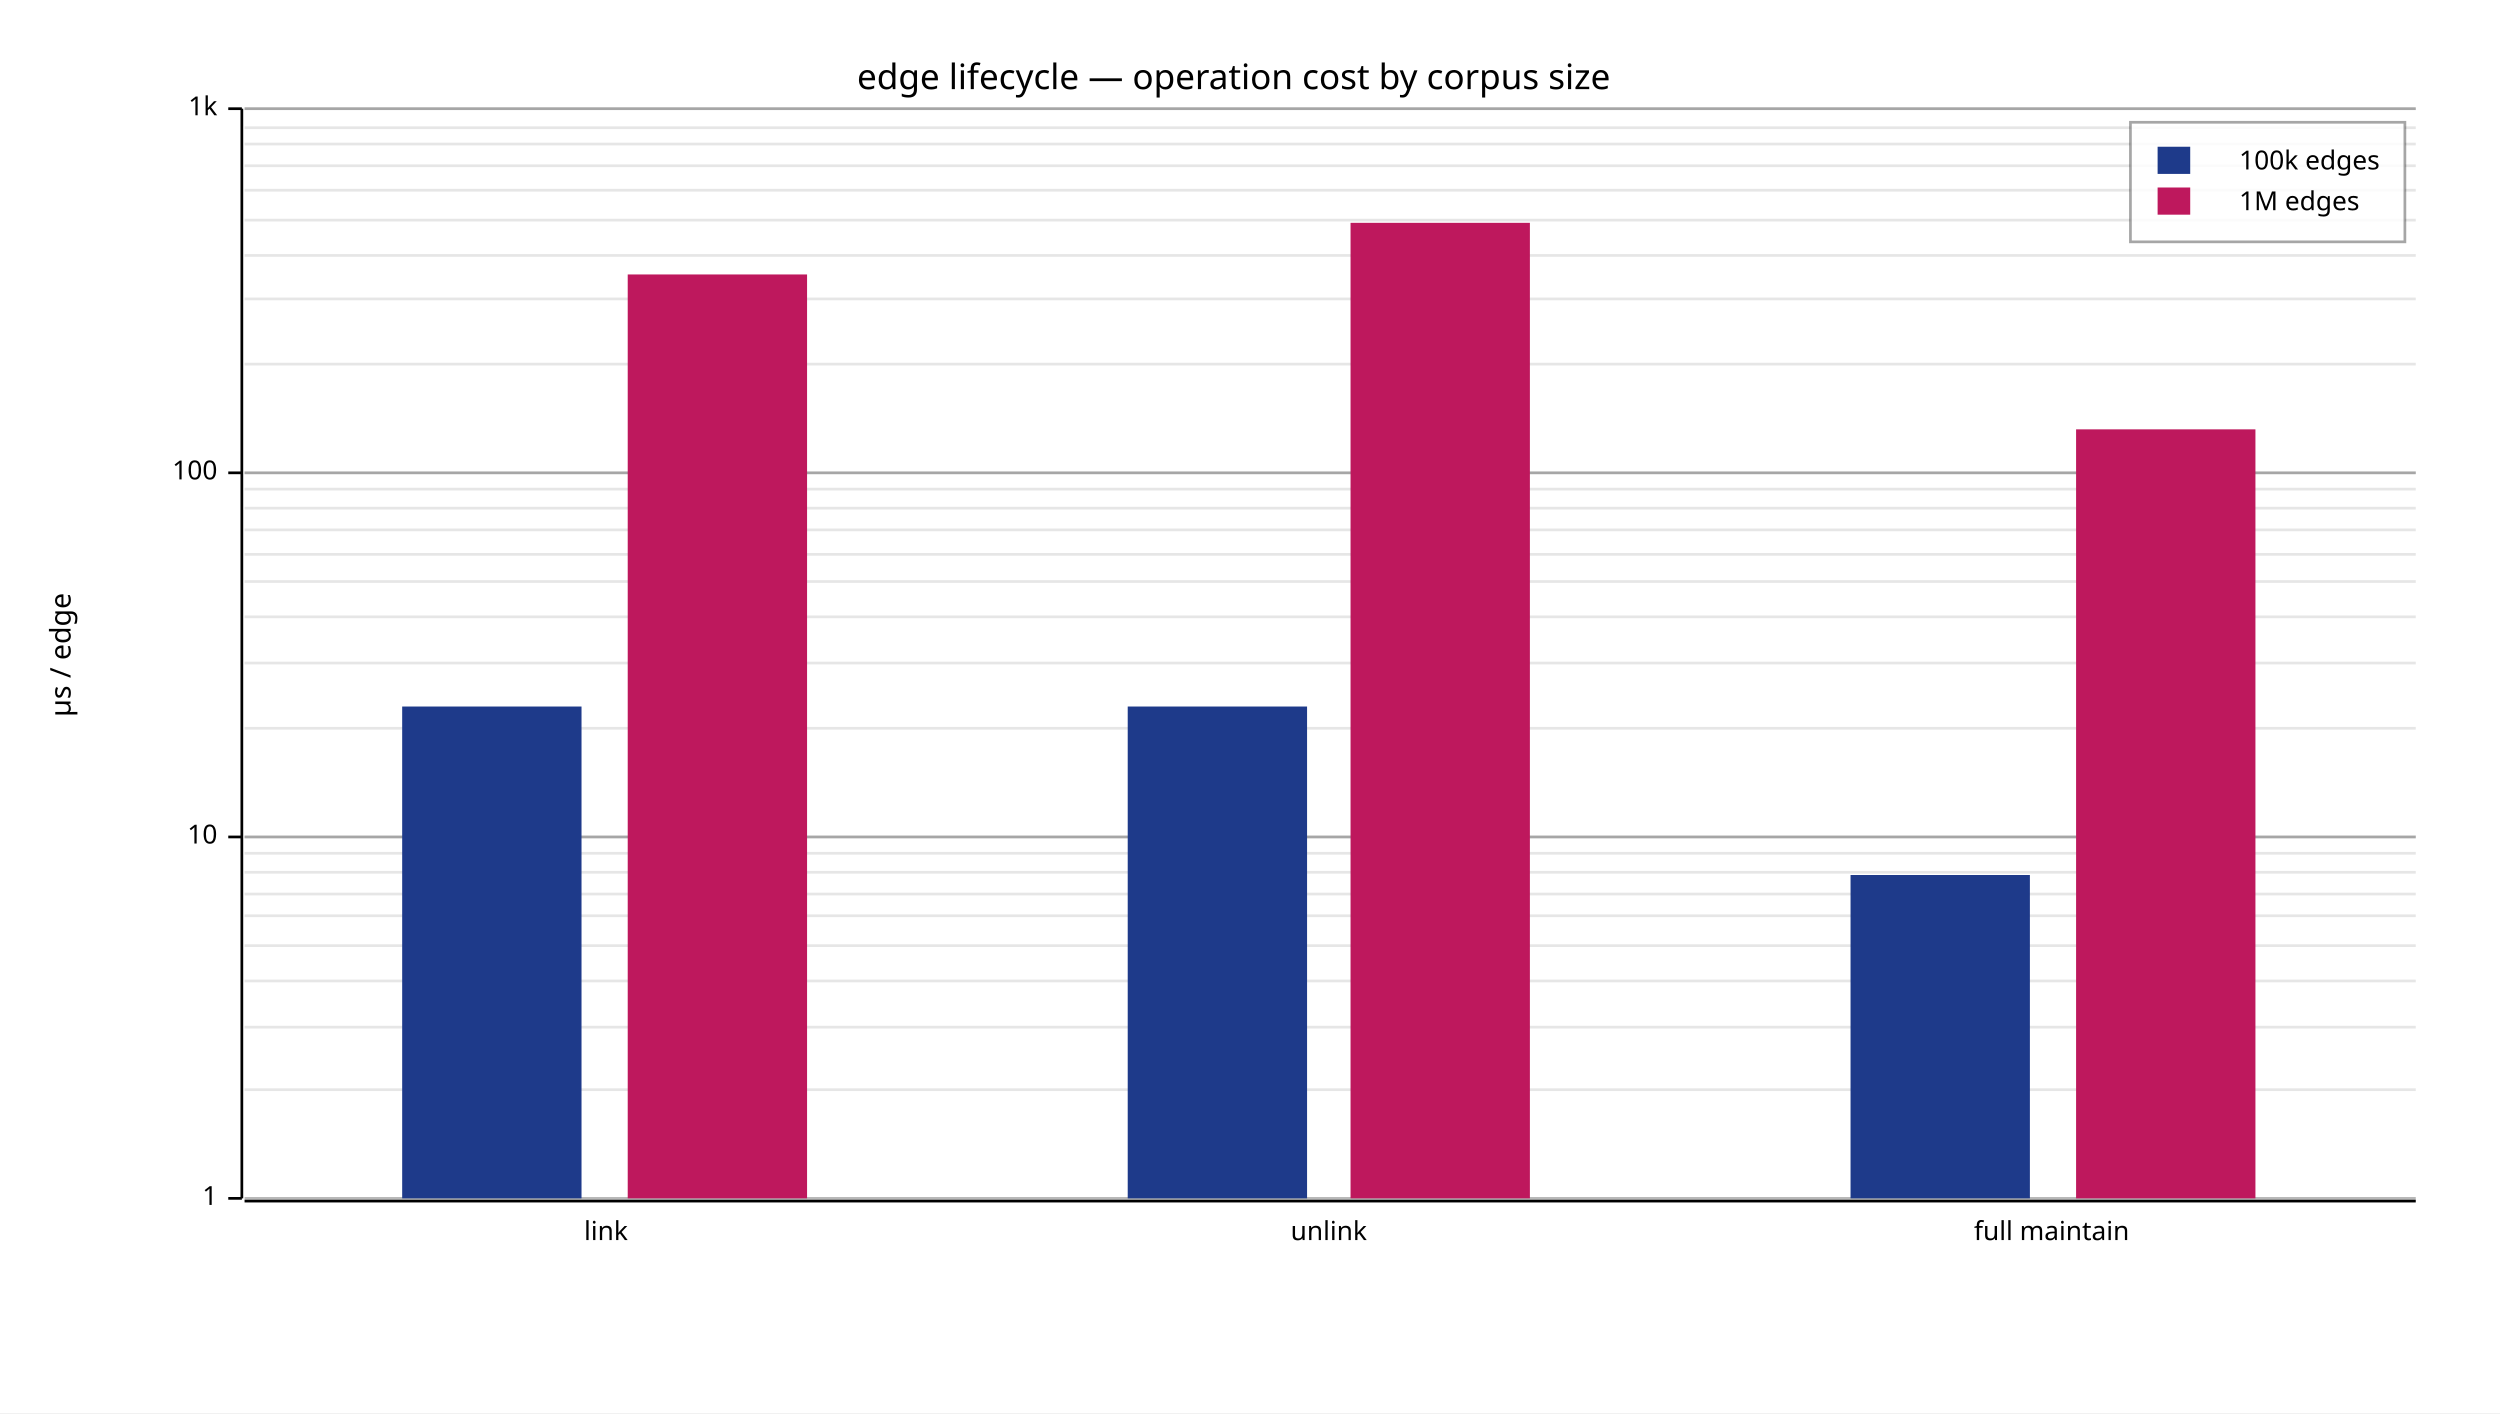
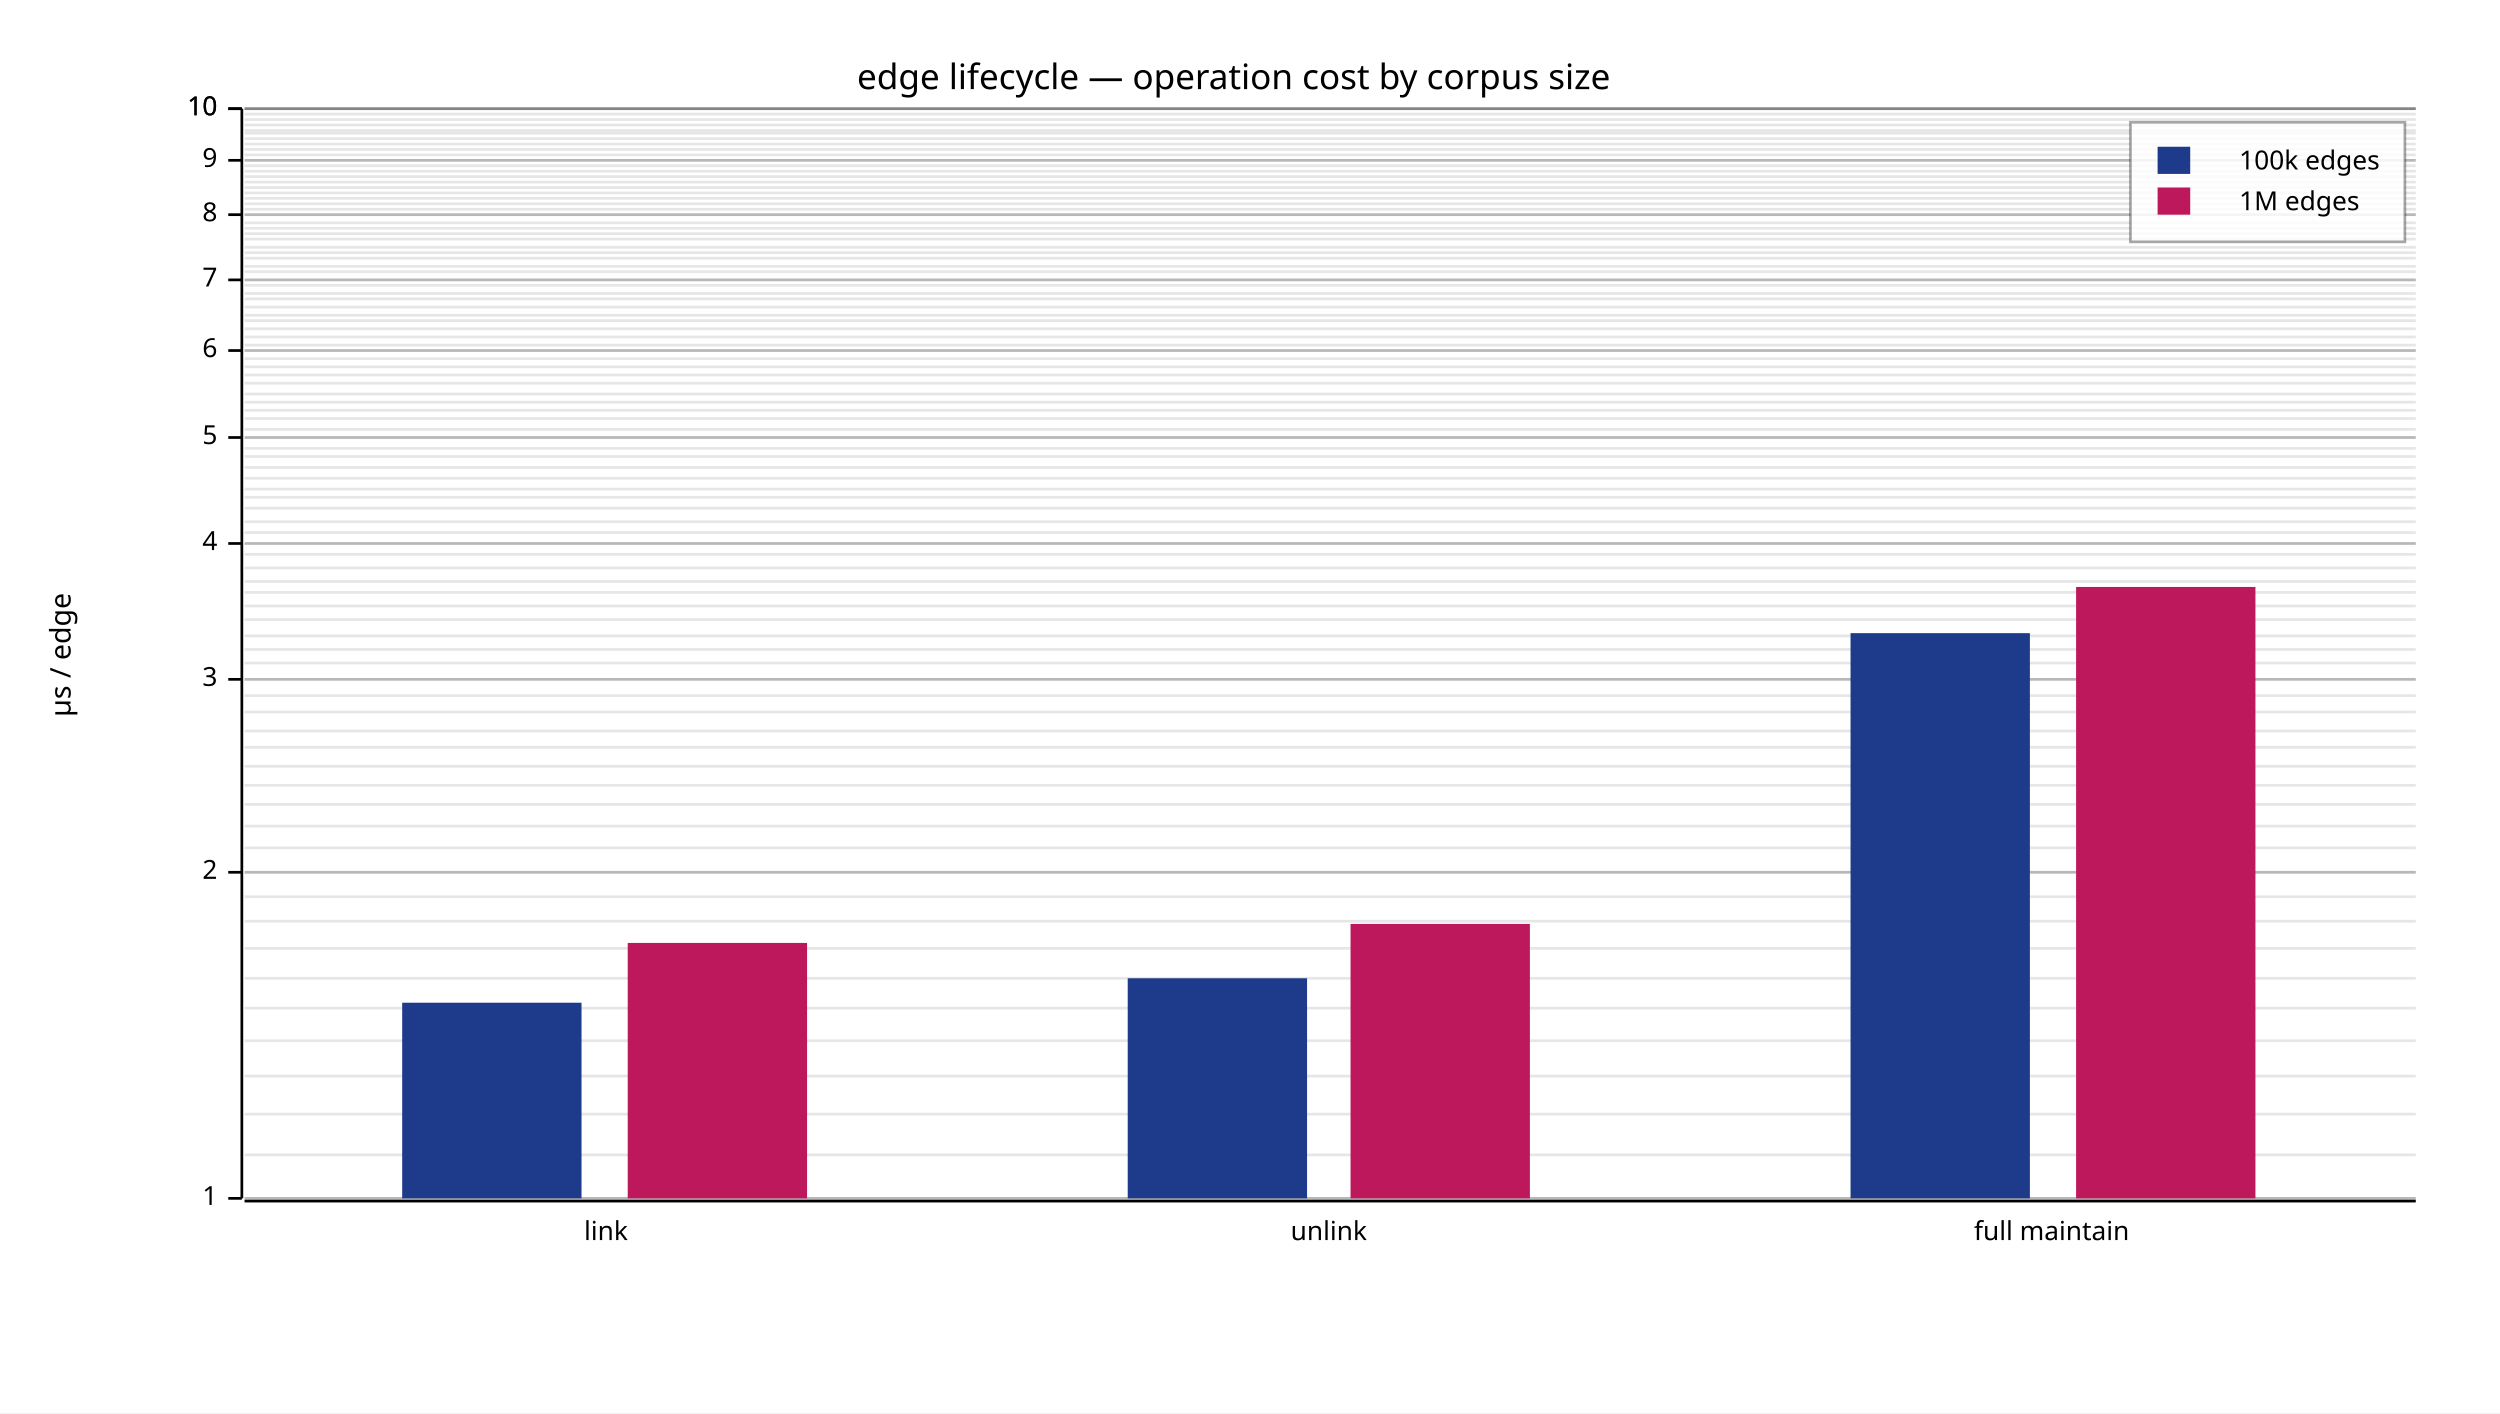
<svg xmlns="http://www.w3.org/2000/svg" width="920" height="520" viewBox="0 0 920 520">
  <rect x="0" y="0" width="920" height="520" opacity="1" fill="#FFFFFF" stroke="none" />
  <text x="454" y="23" dy="0.76em" text-anchor="middle" font-family="sans-serif" font-size="12.903" opacity="1" fill="#000000">
edge lifecycle — operation cost by corpus size
</text>
  <line opacity="0.1" stroke="#000000" stroke-width="1" x1="90" y1="441" x2="889" y2="441" />
-   <line opacity="0.1" stroke="#000000" stroke-width="1" x1="90" y1="401" x2="889" y2="401" />
-   <line opacity="0.1" stroke="#000000" stroke-width="1" x1="90" y1="378" x2="889" y2="378" />
-   <line opacity="0.1" stroke="#000000" stroke-width="1" x1="90" y1="361" x2="889" y2="361" />
-   <line opacity="0.1" stroke="#000000" stroke-width="1" x1="90" y1="348" x2="889" y2="348" />
-   <line opacity="0.1" stroke="#000000" stroke-width="1" x1="90" y1="337" x2="889" y2="337" />
-   <line opacity="0.1" stroke="#000000" stroke-width="1" x1="90" y1="329" x2="889" y2="329" />
+   <line opacity="0.1" stroke="#000000" stroke-width="1" x1="90" y1="425" x2="889" y2="425" />
+   <line opacity="0.1" stroke="#000000" stroke-width="1" x1="90" y1="410" x2="889" y2="410" />
+   <line opacity="0.1" stroke="#000000" stroke-width="1" x1="90" y1="396" x2="889" y2="396" />
+   <line opacity="0.1" stroke="#000000" stroke-width="1" x1="90" y1="383" x2="889" y2="383" />
+   <line opacity="0.1" stroke="#000000" stroke-width="1" x1="90" y1="371" x2="889" y2="371" />
+   <line opacity="0.1" stroke="#000000" stroke-width="1" x1="90" y1="360" x2="889" y2="360" />
+   <line opacity="0.1" stroke="#000000" stroke-width="1" x1="90" y1="349" x2="889" y2="349" />
+   <line opacity="0.1" stroke="#000000" stroke-width="1" x1="90" y1="339" x2="889" y2="339" />
+   <line opacity="0.1" stroke="#000000" stroke-width="1" x1="90" y1="330" x2="889" y2="330" />
  <line opacity="0.1" stroke="#000000" stroke-width="1" x1="90" y1="321" x2="889" y2="321" />
-   <line opacity="0.1" stroke="#000000" stroke-width="1" x1="90" y1="314" x2="889" y2="314" />
-   <line opacity="0.1" stroke="#000000" stroke-width="1" x1="90" y1="308" x2="889" y2="308" />
-   <line opacity="0.1" stroke="#000000" stroke-width="1" x1="90" y1="308" x2="889" y2="308" />
-   <line opacity="0.1" stroke="#000000" stroke-width="1" x1="90" y1="268" x2="889" y2="268" />
+   <line opacity="0.1" stroke="#000000" stroke-width="1" x1="90" y1="312" x2="889" y2="312" />
+   <line opacity="0.1" stroke="#000000" stroke-width="1" x1="90" y1="304" x2="889" y2="304" />
+   <line opacity="0.1" stroke="#000000" stroke-width="1" x1="90" y1="296" x2="889" y2="296" />
+   <line opacity="0.1" stroke="#000000" stroke-width="1" x1="90" y1="289" x2="889" y2="289" />
+   <line opacity="0.1" stroke="#000000" stroke-width="1" x1="90" y1="282" x2="889" y2="282" />
+   <line opacity="0.1" stroke="#000000" stroke-width="1" x1="90" y1="275" x2="889" y2="275" />
+   <line opacity="0.1" stroke="#000000" stroke-width="1" x1="90" y1="269" x2="889" y2="269" />
+   <line opacity="0.1" stroke="#000000" stroke-width="1" x1="90" y1="262" x2="889" y2="262" />
+   <line opacity="0.1" stroke="#000000" stroke-width="1" x1="90" y1="256" x2="889" y2="256" />
+   <line opacity="0.1" stroke="#000000" stroke-width="1" x1="90" y1="250" x2="889" y2="250" />
  <line opacity="0.1" stroke="#000000" stroke-width="1" x1="90" y1="244" x2="889" y2="244" />
-   <line opacity="0.1" stroke="#000000" stroke-width="1" x1="90" y1="227" x2="889" y2="227" />
+   <line opacity="0.1" stroke="#000000" stroke-width="1" x1="90" y1="239" x2="889" y2="239" />
+   <line opacity="0.1" stroke="#000000" stroke-width="1" x1="90" y1="234" x2="889" y2="234" />
+   <line opacity="0.1" stroke="#000000" stroke-width="1" x1="90" y1="228" x2="889" y2="228" />
+   <line opacity="0.1" stroke="#000000" stroke-width="1" x1="90" y1="223" x2="889" y2="223" />
+   <line opacity="0.1" stroke="#000000" stroke-width="1" x1="90" y1="218" x2="889" y2="218" />
  <line opacity="0.1" stroke="#000000" stroke-width="1" x1="90" y1="214" x2="889" y2="214" />
+   <line opacity="0.1" stroke="#000000" stroke-width="1" x1="90" y1="209" x2="889" y2="209" />
  <line opacity="0.1" stroke="#000000" stroke-width="1" x1="90" y1="204" x2="889" y2="204" />
-   <line opacity="0.1" stroke="#000000" stroke-width="1" x1="90" y1="195" x2="889" y2="195" />
+   <line opacity="0.1" stroke="#000000" stroke-width="1" x1="90" y1="200" x2="889" y2="200" />
+   <line opacity="0.1" stroke="#000000" stroke-width="1" x1="90" y1="196" x2="889" y2="196" />
+   <line opacity="0.1" stroke="#000000" stroke-width="1" x1="90" y1="192" x2="889" y2="192" />
  <line opacity="0.1" stroke="#000000" stroke-width="1" x1="90" y1="187" x2="889" y2="187" />
+   <line opacity="0.1" stroke="#000000" stroke-width="1" x1="90" y1="183" x2="889" y2="183" />
  <line opacity="0.1" stroke="#000000" stroke-width="1" x1="90" y1="180" x2="889" y2="180" />
-   <line opacity="0.1" stroke="#000000" stroke-width="1" x1="90" y1="174" x2="889" y2="174" />
-   <line opacity="0.1" stroke="#000000" stroke-width="1" x1="90" y1="174" x2="889" y2="174" />
-   <line opacity="0.1" stroke="#000000" stroke-width="1" x1="90" y1="134" x2="889" y2="134" />
+   <line opacity="0.1" stroke="#000000" stroke-width="1" x1="90" y1="176" x2="889" y2="176" />
+   <line opacity="0.1" stroke="#000000" stroke-width="1" x1="90" y1="172" x2="889" y2="172" />
+   <line opacity="0.1" stroke="#000000" stroke-width="1" x1="90" y1="168" x2="889" y2="168" />
+   <line opacity="0.1" stroke="#000000" stroke-width="1" x1="90" y1="165" x2="889" y2="165" />
+   <line opacity="0.1" stroke="#000000" stroke-width="1" x1="90" y1="161" x2="889" y2="161" />
+   <line opacity="0.1" stroke="#000000" stroke-width="1" x1="90" y1="158" x2="889" y2="158" />
+   <line opacity="0.1" stroke="#000000" stroke-width="1" x1="90" y1="154" x2="889" y2="154" />
+   <line opacity="0.1" stroke="#000000" stroke-width="1" x1="90" y1="151" x2="889" y2="151" />
+   <line opacity="0.1" stroke="#000000" stroke-width="1" x1="90" y1="148" x2="889" y2="148" />
+   <line opacity="0.1" stroke="#000000" stroke-width="1" x1="90" y1="145" x2="889" y2="145" />
+   <line opacity="0.1" stroke="#000000" stroke-width="1" x1="90" y1="141" x2="889" y2="141" />
+   <line opacity="0.1" stroke="#000000" stroke-width="1" x1="90" y1="138" x2="889" y2="138" />
+   <line opacity="0.1" stroke="#000000" stroke-width="1" x1="90" y1="135" x2="889" y2="135" />
+   <line opacity="0.1" stroke="#000000" stroke-width="1" x1="90" y1="132" x2="889" y2="132" />
+   <line opacity="0.1" stroke="#000000" stroke-width="1" x1="90" y1="129" x2="889" y2="129" />
+   <line opacity="0.1" stroke="#000000" stroke-width="1" x1="90" y1="127" x2="889" y2="127" />
+   <line opacity="0.1" stroke="#000000" stroke-width="1" x1="90" y1="124" x2="889" y2="124" />
+   <line opacity="0.1" stroke="#000000" stroke-width="1" x1="90" y1="121" x2="889" y2="121" />
+   <line opacity="0.1" stroke="#000000" stroke-width="1" x1="90" y1="118" x2="889" y2="118" />
+   <line opacity="0.1" stroke="#000000" stroke-width="1" x1="90" y1="116" x2="889" y2="116" />
+   <line opacity="0.1" stroke="#000000" stroke-width="1" x1="90" y1="113" x2="889" y2="113" />
  <line opacity="0.1" stroke="#000000" stroke-width="1" x1="90" y1="110" x2="889" y2="110" />
-   <line opacity="0.1" stroke="#000000" stroke-width="1" x1="90" y1="94" x2="889" y2="94" />
-   <line opacity="0.1" stroke="#000000" stroke-width="1" x1="90" y1="81" x2="889" y2="81" />
-   <line opacity="0.1" stroke="#000000" stroke-width="1" x1="90" y1="70" x2="889" y2="70" />
+   <line opacity="0.1" stroke="#000000" stroke-width="1" x1="90" y1="108" x2="889" y2="108" />
+   <line opacity="0.1" stroke="#000000" stroke-width="1" x1="90" y1="105" x2="889" y2="105" />
+   <line opacity="0.1" stroke="#000000" stroke-width="1" x1="90" y1="103" x2="889" y2="103" />
+   <line opacity="0.1" stroke="#000000" stroke-width="1" x1="90" y1="100" x2="889" y2="100" />
+   <line opacity="0.1" stroke="#000000" stroke-width="1" x1="90" y1="98" x2="889" y2="98" />
+   <line opacity="0.1" stroke="#000000" stroke-width="1" x1="90" y1="95" x2="889" y2="95" />
+   <line opacity="0.1" stroke="#000000" stroke-width="1" x1="90" y1="93" x2="889" y2="93" />
+   <line opacity="0.1" stroke="#000000" stroke-width="1" x1="90" y1="91" x2="889" y2="91" />
+   <line opacity="0.1" stroke="#000000" stroke-width="1" x1="90" y1="88" x2="889" y2="88" />
+   <line opacity="0.1" stroke="#000000" stroke-width="1" x1="90" y1="86" x2="889" y2="86" />
+   <line opacity="0.1" stroke="#000000" stroke-width="1" x1="90" y1="84" x2="889" y2="84" />
+   <line opacity="0.1" stroke="#000000" stroke-width="1" x1="90" y1="82" x2="889" y2="82" />
+   <line opacity="0.1" stroke="#000000" stroke-width="1" x1="90" y1="79" x2="889" y2="79" />
+   <line opacity="0.1" stroke="#000000" stroke-width="1" x1="90" y1="77" x2="889" y2="77" />
+   <line opacity="0.1" stroke="#000000" stroke-width="1" x1="90" y1="75" x2="889" y2="75" />
+   <line opacity="0.1" stroke="#000000" stroke-width="1" x1="90" y1="73" x2="889" y2="73" />
+   <line opacity="0.1" stroke="#000000" stroke-width="1" x1="90" y1="71" x2="889" y2="71" />
+   <line opacity="0.1" stroke="#000000" stroke-width="1" x1="90" y1="69" x2="889" y2="69" />
+   <line opacity="0.1" stroke="#000000" stroke-width="1" x1="90" y1="67" x2="889" y2="67" />
+   <line opacity="0.1" stroke="#000000" stroke-width="1" x1="90" y1="65" x2="889" y2="65" />
+   <line opacity="0.1" stroke="#000000" stroke-width="1" x1="90" y1="63" x2="889" y2="63" />
  <line opacity="0.1" stroke="#000000" stroke-width="1" x1="90" y1="61" x2="889" y2="61" />
+   <line opacity="0.1" stroke="#000000" stroke-width="1" x1="90" y1="59" x2="889" y2="59" />
+   <line opacity="0.1" stroke="#000000" stroke-width="1" x1="90" y1="57" x2="889" y2="57" />
+   <line opacity="0.1" stroke="#000000" stroke-width="1" x1="90" y1="55" x2="889" y2="55" />
  <line opacity="0.1" stroke="#000000" stroke-width="1" x1="90" y1="53" x2="889" y2="53" />
-   <line opacity="0.1" stroke="#000000" stroke-width="1" x1="90" y1="47" x2="889" y2="47" />
+   <line opacity="0.1" stroke="#000000" stroke-width="1" x1="90" y1="51" x2="889" y2="51" />
+   <line opacity="0.1" stroke="#000000" stroke-width="1" x1="90" y1="49" x2="889" y2="49" />
+   <line opacity="0.1" stroke="#000000" stroke-width="1" x1="90" y1="48" x2="889" y2="48" />
+   <line opacity="0.1" stroke="#000000" stroke-width="1" x1="90" y1="46" x2="889" y2="46" />
+   <line opacity="0.1" stroke="#000000" stroke-width="1" x1="90" y1="44" x2="889" y2="44" />
+   <line opacity="0.1" stroke="#000000" stroke-width="1" x1="90" y1="42" x2="889" y2="42" />
  <line opacity="0.1" stroke="#000000" stroke-width="1" x1="90" y1="40" x2="889" y2="40" />
  <line opacity="0.1" stroke="#000000" stroke-width="1" x1="90" y1="40" x2="889" y2="40" />
  <text x="18" y="241" dy="0.76em" text-anchor="middle" font-family="sans-serif" font-size="10.484" opacity="1" fill="#000000" transform="rotate(270, 18, 241)">
µs / edge
</text>
  <line opacity="0.2" stroke="#000000" stroke-width="1" x1="90" y1="441" x2="889" y2="441" />
-   <line opacity="0.2" stroke="#000000" stroke-width="1" x1="90" y1="308" x2="889" y2="308" />
-   <line opacity="0.2" stroke="#000000" stroke-width="1" x1="90" y1="174" x2="889" y2="174" />
+   <line opacity="0.2" stroke="#000000" stroke-width="1" x1="90" y1="321" x2="889" y2="321" />
+   <line opacity="0.2" stroke="#000000" stroke-width="1" x1="90" y1="250" x2="889" y2="250" />
+   <line opacity="0.2" stroke="#000000" stroke-width="1" x1="90" y1="200" x2="889" y2="200" />
+   <line opacity="0.2" stroke="#000000" stroke-width="1" x1="90" y1="161" x2="889" y2="161" />
+   <line opacity="0.2" stroke="#000000" stroke-width="1" x1="90" y1="129" x2="889" y2="129" />
+   <line opacity="0.2" stroke="#000000" stroke-width="1" x1="90" y1="103" x2="889" y2="103" />
+   <line opacity="0.2" stroke="#000000" stroke-width="1" x1="90" y1="79" x2="889" y2="79" />
+   <line opacity="0.2" stroke="#000000" stroke-width="1" x1="90" y1="59" x2="889" y2="59" />
+   <line opacity="0.2" stroke="#000000" stroke-width="1" x1="90" y1="40" x2="889" y2="40" />
  <line opacity="0.2" stroke="#000000" stroke-width="1" x1="90" y1="40" x2="889" y2="40" />
  <polyline fill="none" opacity="1" stroke="#000000" stroke-width="1" points="89,40 89,441 " />
  <text x="80" y="441" dy="0.5ex" text-anchor="end" font-family="sans-serif" font-size="9.677" opacity="1" fill="#000000">
1
</text>
  <polyline fill="none" opacity="1" stroke="#000000" stroke-width="1" points="84,441 89,441 " />
-   <text x="80" y="308" dy="0.5ex" text-anchor="end" font-family="sans-serif" font-size="9.677" opacity="1" fill="#000000">
+   <text x="80" y="321" dy="0.5ex" text-anchor="end" font-family="sans-serif" font-size="9.677" opacity="1" fill="#000000">
+ 2
+ </text>
+   <polyline fill="none" opacity="1" stroke="#000000" stroke-width="1" points="84,321 89,321 " />
+   <text x="80" y="250" dy="0.5ex" text-anchor="end" font-family="sans-serif" font-size="9.677" opacity="1" fill="#000000">
+ 3
+ </text>
+   <polyline fill="none" opacity="1" stroke="#000000" stroke-width="1" points="84,250 89,250 " />
+   <text x="80" y="200" dy="0.5ex" text-anchor="end" font-family="sans-serif" font-size="9.677" opacity="1" fill="#000000">
+ 4
+ </text>
+   <polyline fill="none" opacity="1" stroke="#000000" stroke-width="1" points="84,200 89,200 " />
+   <text x="80" y="161" dy="0.5ex" text-anchor="end" font-family="sans-serif" font-size="9.677" opacity="1" fill="#000000">
+ 5
+ </text>
+   <polyline fill="none" opacity="1" stroke="#000000" stroke-width="1" points="84,161 89,161 " />
+   <text x="80" y="129" dy="0.5ex" text-anchor="end" font-family="sans-serif" font-size="9.677" opacity="1" fill="#000000">
+ 6
+ </text>
+   <polyline fill="none" opacity="1" stroke="#000000" stroke-width="1" points="84,129 89,129 " />
+   <text x="80" y="103" dy="0.5ex" text-anchor="end" font-family="sans-serif" font-size="9.677" opacity="1" fill="#000000">
+ 7
+ </text>
+   <polyline fill="none" opacity="1" stroke="#000000" stroke-width="1" points="84,103 89,103 " />
+   <text x="80" y="79" dy="0.5ex" text-anchor="end" font-family="sans-serif" font-size="9.677" opacity="1" fill="#000000">
+ 8
+ </text>
+   <polyline fill="none" opacity="1" stroke="#000000" stroke-width="1" points="84,79 89,79 " />
+   <text x="80" y="59" dy="0.5ex" text-anchor="end" font-family="sans-serif" font-size="9.677" opacity="1" fill="#000000">
+ 9
+ </text>
+   <polyline fill="none" opacity="1" stroke="#000000" stroke-width="1" points="84,59 89,59 " />
+   <text x="80" y="40" dy="0.5ex" text-anchor="end" font-family="sans-serif" font-size="9.677" opacity="1" fill="#000000">
10
</text>
-   <polyline fill="none" opacity="1" stroke="#000000" stroke-width="1" points="84,308 89,308 " />
-   <text x="80" y="174" dy="0.5ex" text-anchor="end" font-family="sans-serif" font-size="9.677" opacity="1" fill="#000000">
- 100
- </text>
-   <polyline fill="none" opacity="1" stroke="#000000" stroke-width="1" points="84,174 89,174 " />
+   <polyline fill="none" opacity="1" stroke="#000000" stroke-width="1" points="84,40 89,40 " />
  <text x="80" y="40" dy="0.5ex" text-anchor="end" font-family="sans-serif" font-size="9.677" opacity="1" fill="#000000">
- 1k
+ 10
</text>
  <polyline fill="none" opacity="1" stroke="#000000" stroke-width="1" points="84,40 89,40 " />
  <polyline fill="none" opacity="1" stroke="#000000" stroke-width="1" points="90,442 889,442 " />
-   <rect x="148" y="260" width="66" height="181" opacity="1" fill="#1E3A8A" stroke="none" />
-   <rect x="415" y="260" width="66" height="181" opacity="1" fill="#1E3A8A" stroke="none" />
-   <rect x="681" y="322" width="66" height="119" opacity="1" fill="#1E3A8A" stroke="none" />
-   <rect x="231" y="101" width="66" height="340" opacity="1" fill="#BE185D" stroke="none" />
-   <rect x="497" y="82" width="66" height="359" opacity="1" fill="#BE185D" stroke="none" />
-   <rect x="764" y="158" width="66" height="283" opacity="1" fill="#BE185D" stroke="none" />
+   <rect x="148" y="369" width="66" height="72" opacity="1" fill="#1E3A8A" stroke="none" />
+   <rect x="415" y="360" width="66" height="81" opacity="1" fill="#1E3A8A" stroke="none" />
+   <rect x="681" y="233" width="66" height="208" opacity="1" fill="#1E3A8A" stroke="none" />
+   <rect x="231" y="347" width="66" height="94" opacity="1" fill="#BE185D" stroke="none" />
+   <rect x="497" y="340" width="66" height="101" opacity="1" fill="#BE185D" stroke="none" />
+   <rect x="764" y="216" width="66" height="225" opacity="1" fill="#BE185D" stroke="none" />
  <rect x="784" y="45" width="101" height="44" opacity="0.85" fill="#FFFFFF" stroke="none" />
  <rect x="784" y="45" width="101" height="44" opacity="0.35" fill="none" stroke="#000000" />
  <text x="824" y="55" dy="0.76em" text-anchor="start" font-family="sans-serif" font-size="9.677" opacity="1" fill="#000000">
100k edges
</text>
  <text x="824" y="70" dy="0.76em" text-anchor="start" font-family="sans-serif" font-size="9.677" opacity="1" fill="#000000">
1M edges
</text>
  <rect x="794" y="54" width="12" height="10" opacity="1" fill="#1E3A8A" stroke="none" />
  <rect x="794" y="69" width="12" height="10" opacity="1" fill="#BE185D" stroke="none" />
  <text x="223" y="449" dy="0.76em" text-anchor="middle" font-family="sans-serif" font-size="9.677" opacity="1" fill="#000000">
link
</text>
  <text x="489" y="449" dy="0.76em" text-anchor="middle" font-family="sans-serif" font-size="9.677" opacity="1" fill="#000000">
unlink
</text>
  <text x="755" y="449" dy="0.76em" text-anchor="middle" font-family="sans-serif" font-size="9.677" opacity="1" fill="#000000">
full maintain
</text>
</svg>
